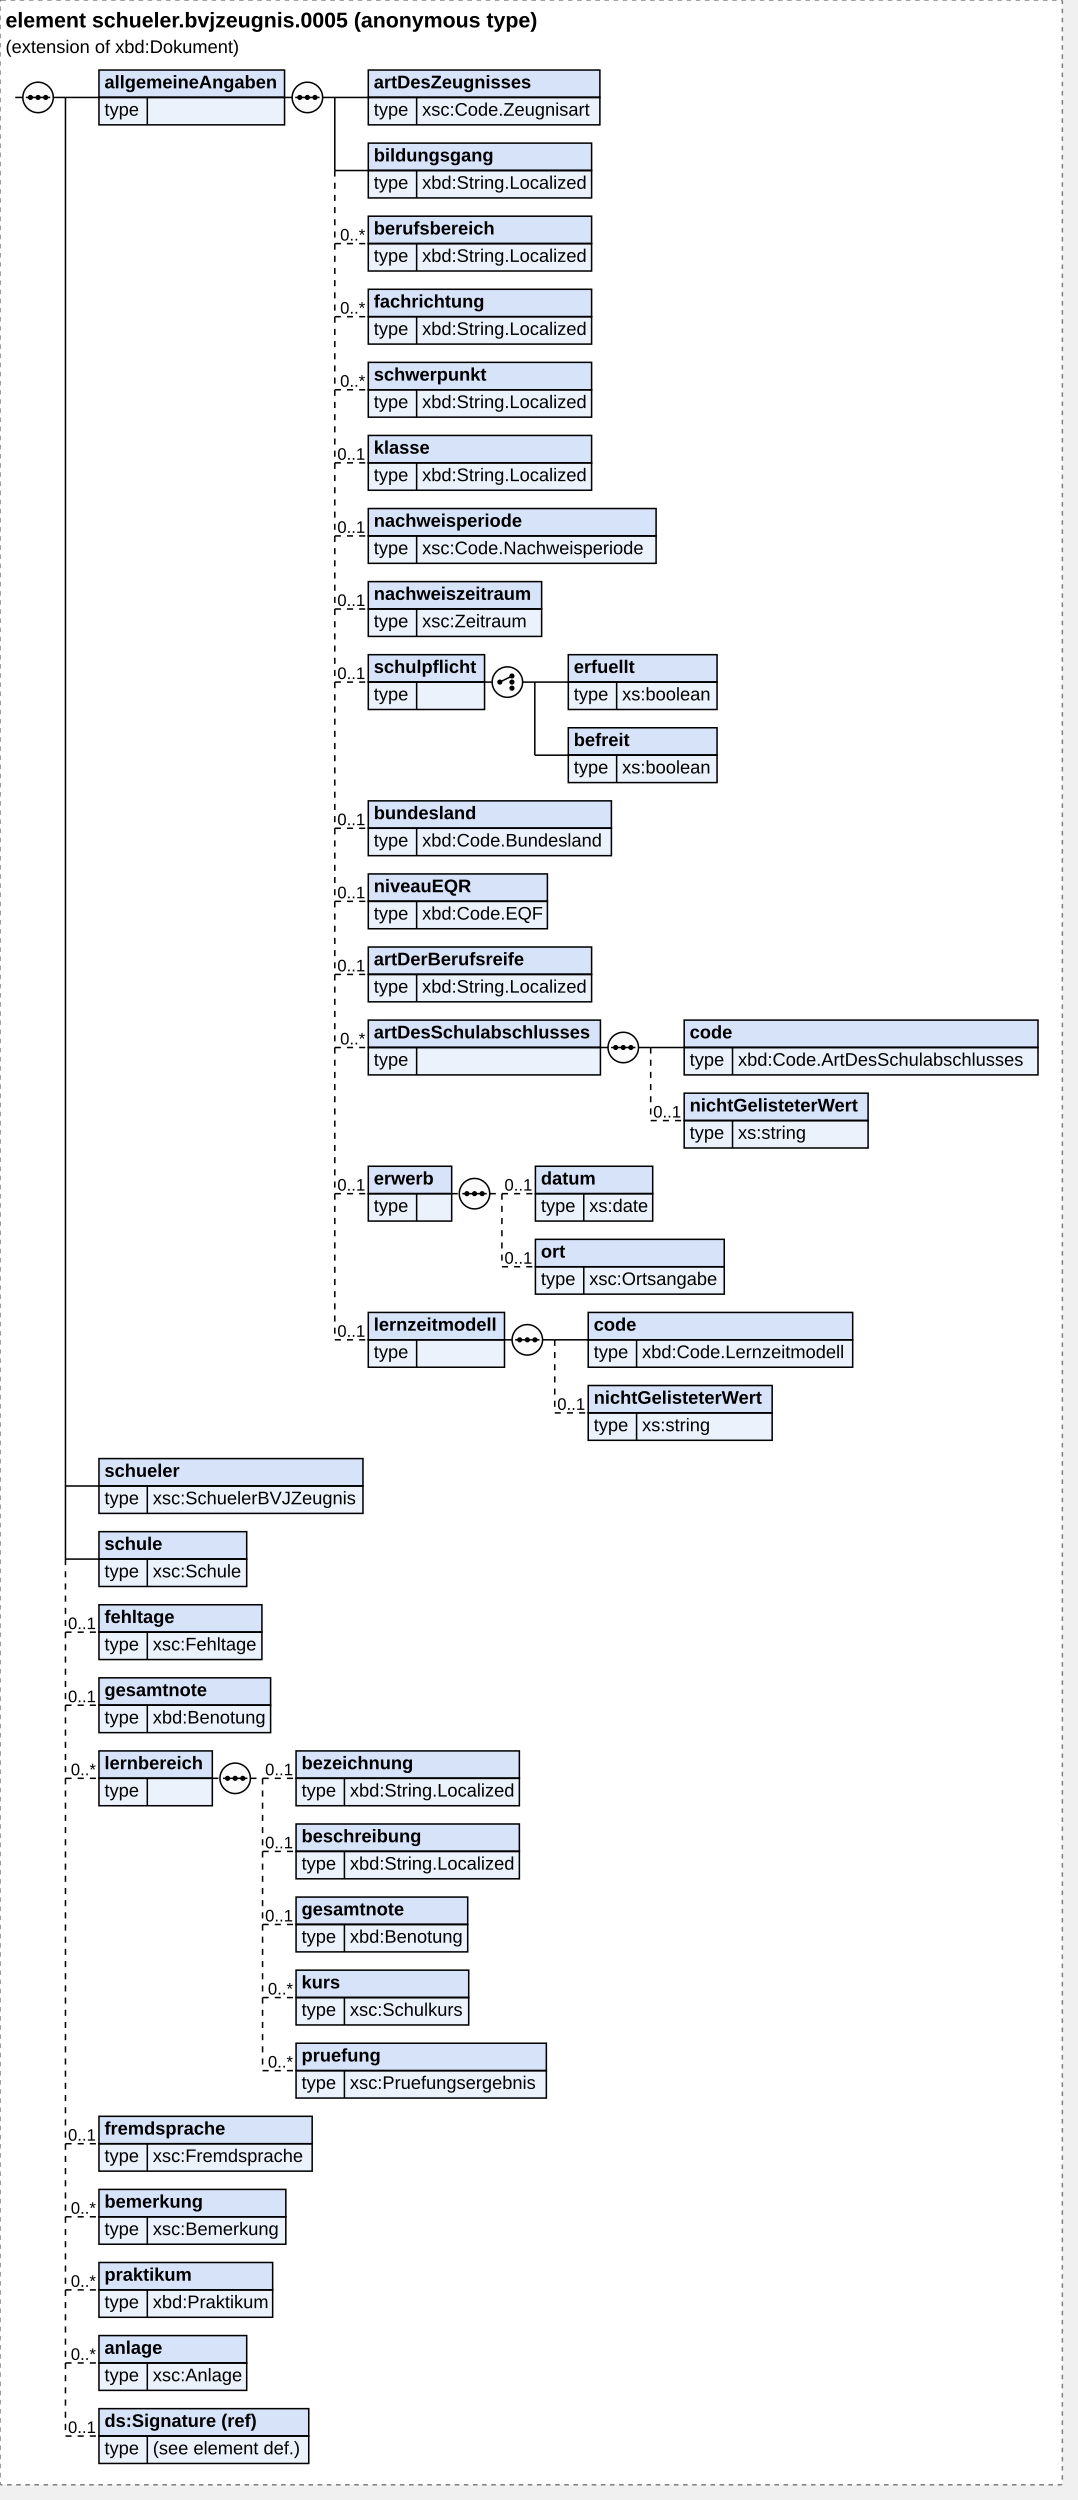
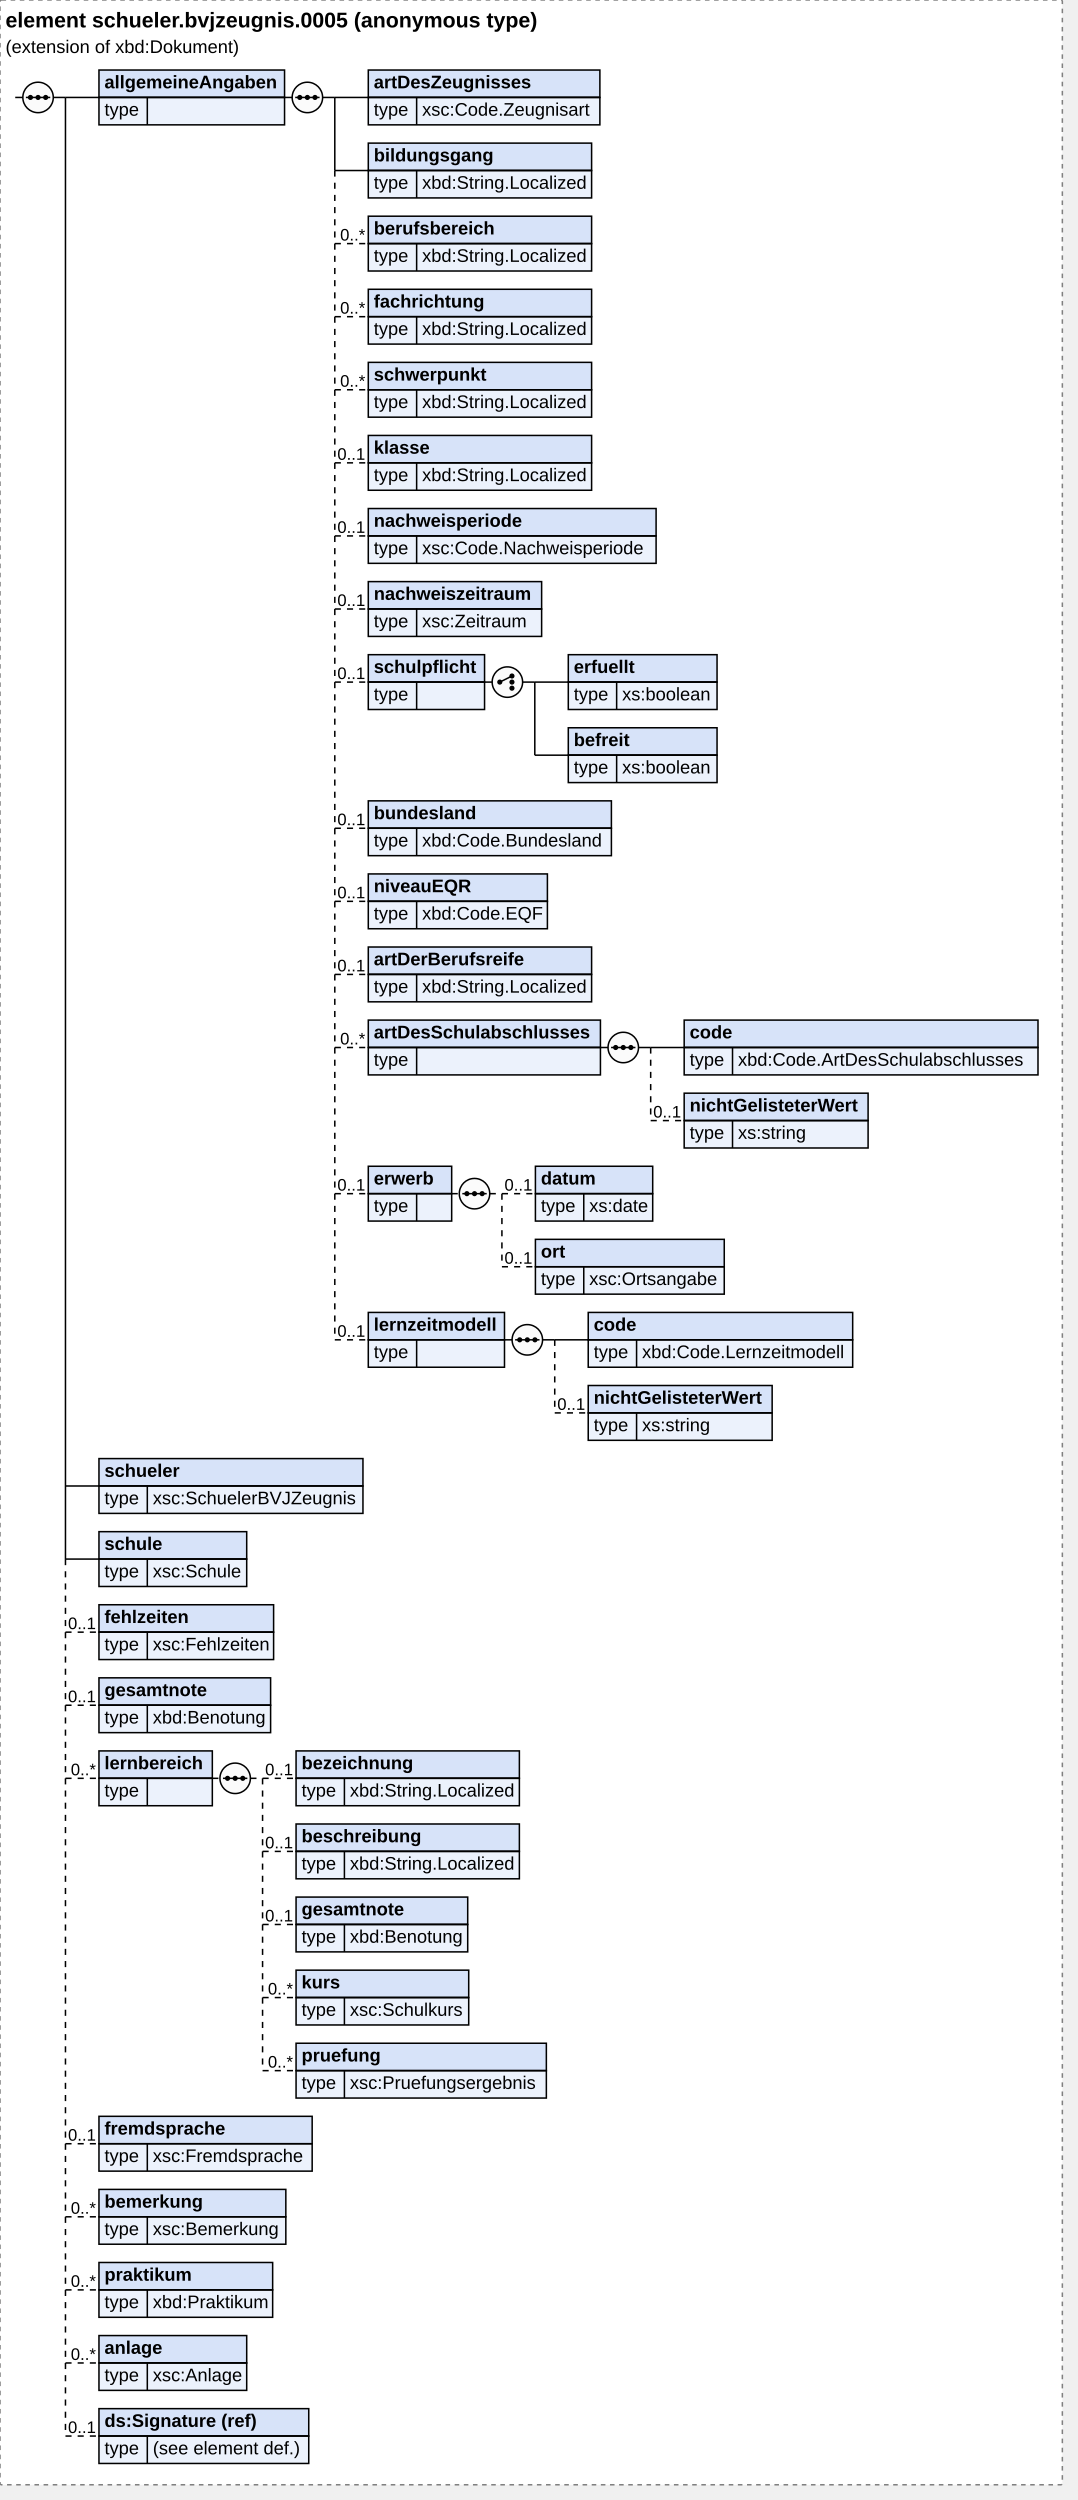
<svg xmlns="http://www.w3.org/2000/svg" width="707.756" height="1642">
  <defs>
    <style type="text/css">
                        text {
                            font-family: 'Arial';
                            fill: black;
                        }
                        text.at {
                            font-family: 'Arial';
                            fill: rgb(242, 152, 0);
                        }
                        line {
                            stroke: black;
                        }
                        line.type-structure {
                            stroke: black;
                        }
                        line.type-structure-optional {
                            stroke: black;
                            stroke-dasharray: 4, 4;
                        }
                        rect.attribute-upper {
                            stroke: black;
                            fill: rgb(255, 239, 211);
                        }
                        rect.element-upper {
                            stroke: black;
                            fill: rgb(215, 227, 249);
                        }
                        rect.element-lower {
                            stroke: black;
                            fill: rgb(236, 242, 252);
                        }
                        a text {
                            fill: black;
                        } 
                    </style>
  </defs>
  <rect width="697.756" height="1632" stroke-dasharray="3,3" rx="1" ry="1" style="stroke: grey;fill: white;" />
  <text font-size="14" x="3.6" y="18" font-weight="bold">element schueler.bvjzeugnis.0005 (anonymous type)</text>
  <text font-size="12" x="3.6" y="34.8"> (extension of xbd:Dokument)</text>
  <g transform="translate(10,46)">
    <g transform="translate(55,0)">
      <rect width="121.894" height="18" class="element-upper" />
      <rect width="121.894" height="18" y="18" class="element-lower" />
      <text font-size="12" x="3.6" y="12" font-weight="bold">allgemeineAngaben</text>
      <line x1="0" y1="18" x2="121.894" y2="18" />
      <text font-size="12" fill="grey" x="3.6" y="30">type</text>
      <line x1="31.753" y1="18" x2="31.753" y2="36" />
      <g transform="translate(121.8937,0)">
        <g transform="translate(55,0)">
          <rect width="152.109" height="18" class="element-upper" />
          <rect width="152.109" height="18" y="18" class="element-lower" />
          <text font-size="12" x="3.6" y="12" font-weight="bold">artDesZeugnisses</text>
          <line x1="0" y1="18" x2="152.109" y2="18" />
          <text font-size="12" fill="grey" x="3.6" y="30">type</text>
          <line x1="31.753" y1="18" x2="31.753" y2="36" />
          <text font-size="12" x="35.353" y="30">xsc:Code.Zeugnisart</text>
          <g transform="translate(152.1094,0)" />
        </g>
        <line x1="33" y1="18" x2="55" y2="18" class="type-structure-required" />
        <text font-size="11" fill="black" x="53" y="16" text-anchor="end" />
        <line x1="33" y1="18" x2="33" y2="18" class="type-structure-required" />
        <g transform="translate(55,48)">
          <rect width="146.672" height="18" class="element-upper" />
          <rect width="146.672" height="18" y="18" class="element-lower" />
          <text font-size="12" x="3.6" y="12" font-weight="bold">bildungsgang</text>
          <line x1="0" y1="18" x2="146.672" y2="18" />
          <text font-size="12" fill="grey" x="3.6" y="30">type</text>
          <line x1="31.753" y1="18" x2="31.753" y2="36" />
          <text font-size="12" x="35.353" y="30">xbd:String.Localized</text>
          <g transform="translate(146.6719,0)" />
        </g>
        <line x1="33" y1="66" x2="55" y2="66" class="type-structure-required" />
        <text font-size="11" fill="black" x="53" y="64" text-anchor="end" />
        <line x1="33" y1="18" x2="33" y2="66" class="type-structure-required" />
        <g transform="translate(55,96)">
          <rect width="146.672" height="18" class="element-upper" />
          <rect width="146.672" height="18" y="18" class="element-lower" />
          <text font-size="12" x="3.6" y="12" font-weight="bold">berufsbereich</text>
          <line x1="0" y1="18" x2="146.672" y2="18" />
          <text font-size="12" fill="grey" x="3.6" y="30">type</text>
          <line x1="31.753" y1="18" x2="31.753" y2="36" />
          <text font-size="12" x="35.353" y="30">xbd:String.Localized</text>
          <g transform="translate(146.6719,0)" />
        </g>
        <line x1="33" y1="114" x2="55" y2="114" class="type-structure-optional" />
        <text font-size="11" fill="black" x="53" y="112" text-anchor="end">0..*</text>
        <line x1="33" y1="66" x2="33" y2="114" class="type-structure-optional" />
        <g transform="translate(55,144)">
          <rect width="146.672" height="18" class="element-upper" />
          <rect width="146.672" height="18" y="18" class="element-lower" />
          <text font-size="12" x="3.6" y="12" font-weight="bold">fachrichtung</text>
          <line x1="0" y1="18" x2="146.672" y2="18" />
          <text font-size="12" fill="grey" x="3.6" y="30">type</text>
          <line x1="31.753" y1="18" x2="31.753" y2="36" />
          <text font-size="12" x="35.353" y="30">xbd:String.Localized</text>
          <g transform="translate(146.6719,0)" />
        </g>
        <line x1="33" y1="162" x2="55" y2="162" class="type-structure-optional" />
        <text font-size="11" fill="black" x="53" y="160" text-anchor="end">0..*</text>
        <line x1="33" y1="114" x2="33" y2="162" class="type-structure-optional" />
        <g transform="translate(55,192)">
          <rect width="146.672" height="18" class="element-upper" />
          <rect width="146.672" height="18" y="18" class="element-lower" />
          <text font-size="12" x="3.6" y="12" font-weight="bold">schwerpunkt</text>
          <line x1="0" y1="18" x2="146.672" y2="18" />
          <text font-size="12" fill="grey" x="3.6" y="30">type</text>
          <line x1="31.753" y1="18" x2="31.753" y2="36" />
          <text font-size="12" x="35.353" y="30">xbd:String.Localized</text>
          <g transform="translate(146.6719,0)" />
        </g>
        <line x1="33" y1="210" x2="55" y2="210" class="type-structure-optional" />
        <text font-size="11" fill="black" x="53" y="208" text-anchor="end">0..*</text>
        <line x1="33" y1="162" x2="33" y2="210" class="type-structure-optional" />
        <g transform="translate(55,240)">
          <rect width="146.672" height="18" class="element-upper" />
          <rect width="146.672" height="18" y="18" class="element-lower" />
          <text font-size="12" x="3.6" y="12" font-weight="bold">klasse</text>
          <line x1="0" y1="18" x2="146.672" y2="18" />
          <text font-size="12" fill="grey" x="3.6" y="30">type</text>
          <line x1="31.753" y1="18" x2="31.753" y2="36" />
          <text font-size="12" x="35.353" y="30">xbd:String.Localized</text>
          <g transform="translate(146.6719,0)" />
        </g>
        <line x1="33" y1="258" x2="55" y2="258" class="type-structure-optional" />
        <text font-size="11" fill="black" x="53" y="256" text-anchor="end">0..1</text>
        <line x1="33" y1="210" x2="33" y2="258" class="type-structure-optional" />
        <g transform="translate(55,288)">
          <rect width="189.031" height="18" class="element-upper" />
          <rect width="189.031" height="18" y="18" class="element-lower" />
          <text font-size="12" x="3.6" y="12" font-weight="bold">nachweisperiode</text>
          <line x1="0" y1="18" x2="189.031" y2="18" />
          <text font-size="12" fill="grey" x="3.6" y="30">type</text>
          <line x1="31.753" y1="18" x2="31.753" y2="36" />
          <text font-size="12" x="35.353" y="30">xsc:Code.Nachweisperiode</text>
          <g transform="translate(189.0312,0)" />
        </g>
        <line x1="33" y1="306" x2="55" y2="306" class="type-structure-optional" />
        <text font-size="11" fill="black" x="53" y="304" text-anchor="end">0..1</text>
        <line x1="33" y1="258" x2="33" y2="306" class="type-structure-optional" />
        <g transform="translate(55,336)">
          <rect width="113.847" height="18" class="element-upper" />
          <rect width="113.847" height="18" y="18" class="element-lower" />
          <text font-size="12" x="3.6" y="12" font-weight="bold">nachweiszeitraum</text>
          <line x1="0" y1="18" x2="113.847" y2="18" />
          <text font-size="12" fill="grey" x="3.6" y="30">type</text>
          <line x1="31.753" y1="18" x2="31.753" y2="36" />
          <text font-size="12" x="35.353" y="30">xsc:Zeitraum</text>
          <g transform="translate(113.8469,0)" />
        </g>
        <line x1="33" y1="354" x2="55" y2="354" class="type-structure-optional" />
        <text font-size="11" fill="black" x="53" y="352" text-anchor="end">0..1</text>
        <line x1="33" y1="306" x2="33" y2="354" class="type-structure-optional" />
        <g transform="translate(55,384)">
          <rect width="76.362" height="18" class="element-upper" />
          <rect width="76.362" height="18" y="18" class="element-lower" />
          <text font-size="12" x="3.6" y="12" font-weight="bold">schulpflicht</text>
          <line x1="0" y1="18" x2="76.362" y2="18" />
          <text font-size="12" fill="grey" x="3.6" y="30">type</text>
          <line x1="31.753" y1="18" x2="31.753" y2="36" />
          <g transform="translate(76.3625,0)">
            <g transform="translate(55,0)">
              <rect width="97.703" height="18" class="element-upper" />
              <rect width="97.703" height="18" y="18" class="element-lower" />
              <text font-size="12" x="3.6" y="12" font-weight="bold">erfuellt</text>
              <line x1="0" y1="18" x2="97.703" y2="18" />
              <text font-size="12" fill="grey" x="3.6" y="30">type</text>
              <line x1="31.753" y1="18" x2="31.753" y2="36" />
              <text font-size="12" x="35.353" y="30">xs:boolean</text>
              <g transform="translate(97.70312,0)" />
            </g>
            <line x1="33" y1="18" x2="55" y2="18" class="type-structure-required" />
            <text font-size="11" fill="black" x="53" y="16" text-anchor="end" />
            <line x1="33" y1="18" x2="33" y2="18" class="type-structure-required" />
            <g transform="translate(55,48)">
              <rect width="97.703" height="18" class="element-upper" />
              <rect width="97.703" height="18" y="18" class="element-lower" />
              <text font-size="12" x="3.6" y="12" font-weight="bold">befreit</text>
              <line x1="0" y1="18" x2="97.703" y2="18" />
              <text font-size="12" fill="grey" x="3.6" y="30">type</text>
              <line x1="31.753" y1="18" x2="31.753" y2="36" />
              <text font-size="12" x="35.353" y="30">xs:boolean</text>
              <g transform="translate(97.70312,0)" />
            </g>
            <line x1="33" y1="66" x2="55" y2="66" class="type-structure-required" />
            <text font-size="11" fill="black" x="53" y="64" text-anchor="end" />
            <line x1="33" y1="18" x2="33" y2="66" class="type-structure-required" />
            <circle cx="15" cy="18" r="10" stroke="black" fill="rgb(251, 251, 251)" />
            <line x1="0" y1="18" x2="5" y2="18" class="type-structure-required" />
            <line x1="25" y1="18" x2="33" y2="18" class="type-structure-required" />
            <circle cx="10" cy="18" r="1.2" stroke="black" fill="black" />
            <circle cx="18" cy="14" r="1.2" stroke="black" fill="black" />
            <circle cx="18" cy="18" r="1.2" stroke="black" fill="black" />
            <circle cx="18" cy="22" r="1.2" stroke="black" fill="black" />
            <line x1="10" y1="18" x2="18" y2="14" />
          </g>
        </g>
        <line x1="33" y1="402" x2="55" y2="402" class="type-structure-optional" />
        <text font-size="11" fill="black" x="53" y="400" text-anchor="end">0..1</text>
        <line x1="33" y1="354" x2="33" y2="402" class="type-structure-optional" />
        <g transform="translate(55,480)">
          <rect width="159.672" height="18" class="element-upper" />
          <rect width="159.672" height="18" y="18" class="element-lower" />
          <text font-size="12" x="3.6" y="12" font-weight="bold">bundesland</text>
          <line x1="0" y1="18" x2="159.672" y2="18" />
          <text font-size="12" fill="grey" x="3.6" y="30">type</text>
          <line x1="31.753" y1="18" x2="31.753" y2="36" />
          <text font-size="12" x="35.353" y="30">xbd:Code.Bundesland</text>
          <g transform="translate(159.6719,0)" />
        </g>
        <line x1="33" y1="498" x2="55" y2="498" class="type-structure-optional" />
        <text font-size="11" fill="black" x="53" y="496" text-anchor="end">0..1</text>
        <line x1="33" y1="402" x2="33" y2="498" class="type-structure-optional" />
        <g transform="translate(55,528)">
          <rect width="117.641" height="18" class="element-upper" />
          <rect width="117.641" height="18" y="18" class="element-lower" />
          <text font-size="12" x="3.6" y="12" font-weight="bold">niveauEQR</text>
          <line x1="0" y1="18" x2="117.641" y2="18" />
          <text font-size="12" fill="grey" x="3.6" y="30">type</text>
          <line x1="31.753" y1="18" x2="31.753" y2="36" />
          <text font-size="12" x="35.353" y="30">xbd:Code.EQF</text>
          <g transform="translate(117.6406,0)" />
        </g>
        <line x1="33" y1="546" x2="55" y2="546" class="type-structure-optional" />
        <text font-size="11" fill="black" x="53" y="544" text-anchor="end">0..1</text>
        <line x1="33" y1="498" x2="33" y2="546" class="type-structure-optional" />
        <g transform="translate(55,576)">
          <rect width="146.672" height="18" class="element-upper" />
          <rect width="146.672" height="18" y="18" class="element-lower" />
          <text font-size="12" x="3.6" y="12" font-weight="bold">artDerBerufsreife</text>
          <line x1="0" y1="18" x2="146.672" y2="18" />
          <text font-size="12" fill="grey" x="3.6" y="30">type</text>
          <line x1="31.753" y1="18" x2="31.753" y2="36" />
          <text font-size="12" x="35.353" y="30">xbd:String.Localized</text>
          <g transform="translate(146.6719,0)" />
        </g>
        <line x1="33" y1="594" x2="55" y2="594" class="type-structure-optional" />
        <text font-size="11" fill="black" x="53" y="592" text-anchor="end">0..1</text>
        <line x1="33" y1="546" x2="33" y2="594" class="type-structure-optional" />
        <g transform="translate(55,624)">
          <rect width="152.472" height="18" class="element-upper" />
          <rect width="152.472" height="18" y="18" class="element-lower" />
          <text font-size="12" x="3.6" y="12" font-weight="bold">artDesSchulabschlusses</text>
          <line x1="0" y1="18" x2="152.472" y2="18" />
          <text font-size="12" fill="grey" x="3.6" y="30">type</text>
          <line x1="31.753" y1="18" x2="31.753" y2="36" />
          <g transform="translate(152.4719,0)">
            <g transform="translate(55,0)">
              <rect width="232.391" height="18" class="element-upper" />
              <rect width="232.391" height="18" y="18" class="element-lower" />
              <text font-size="12" x="3.6" y="12" font-weight="bold">code</text>
              <line x1="0" y1="18" x2="232.391" y2="18" />
              <text font-size="12" fill="grey" x="3.6" y="30">type</text>
              <line x1="31.753" y1="18" x2="31.753" y2="36" />
              <text font-size="12" x="35.353" y="30">xbd:Code.ArtDesSchulabschlusses</text>
              <g transform="translate(232.3906,0)" />
            </g>
            <line x1="33" y1="18" x2="55" y2="18" class="type-structure-required" />
            <text font-size="11" fill="black" x="53" y="16" text-anchor="end" />
            <line x1="33" y1="18" x2="33" y2="18" class="type-structure-required" />
            <g transform="translate(55,48)">
              <rect width="120.8" height="18" class="element-upper" />
              <rect width="120.8" height="18" y="18" class="element-lower" />
              <text font-size="12" x="3.6" y="12" font-weight="bold">nichtGelisteterWert</text>
              <line x1="0" y1="18" x2="120.8" y2="18" />
              <text font-size="12" fill="grey" x="3.6" y="30">type</text>
              <line x1="31.753" y1="18" x2="31.753" y2="36" />
              <text font-size="12" x="35.353" y="30">xs:string</text>
              <g transform="translate(120.8,0)" />
            </g>
            <line x1="33" y1="66" x2="55" y2="66" class="type-structure-optional" />
            <text font-size="11" fill="black" x="53" y="64" text-anchor="end">0..1</text>
            <line x1="33" y1="18" x2="33" y2="66" class="type-structure-optional" />
            <circle cx="15" cy="18" r="10" stroke="black" fill="rgb(251, 251, 251)" />
            <line x1="0" y1="18" x2="5" y2="18" class="type-structure-required" />
            <line x1="25" y1="18" x2="33" y2="18" class="type-structure-required" />
            <circle cx="10" cy="18" r="1.2" stroke="black" fill="black" />
            <circle cx="15" cy="18" r="1.2" stroke="black" fill="black" />
            <circle cx="20" cy="18" r="1.2" stroke="black" fill="black" />
            <line x1="7" y1="18" x2="23" y2="18" />
          </g>
        </g>
        <line x1="33" y1="642" x2="55" y2="642" class="type-structure-optional" />
        <text font-size="11" fill="black" x="53" y="640" text-anchor="end">0..*</text>
        <line x1="33" y1="594" x2="33" y2="642" class="type-structure-optional" />
        <g transform="translate(55,720)">
          <rect width="54.766" height="18" class="element-upper" />
          <rect width="54.766" height="18" y="18" class="element-lower" />
          <text font-size="12" x="3.6" y="12" font-weight="bold">erwerb</text>
          <line x1="0" y1="18" x2="54.766" y2="18" />
          <text font-size="12" fill="grey" x="3.6" y="30">type</text>
          <line x1="31.753" y1="18" x2="31.753" y2="36" />
          <g transform="translate(54.76562,0)">
            <g transform="translate(55,0)">
              <rect width="77.031" height="18" class="element-upper" />
              <rect width="77.031" height="18" y="18" class="element-lower" />
              <text font-size="12" x="3.6" y="12" font-weight="bold">datum</text>
              <line x1="0" y1="18" x2="77.031" y2="18" />
              <text font-size="12" fill="grey" x="3.6" y="30">type</text>
              <line x1="31.753" y1="18" x2="31.753" y2="36" />
              <text font-size="12" x="35.353" y="30">xs:date</text>
              <g transform="translate(77.03125,0)" />
            </g>
            <line x1="33" y1="18" x2="55" y2="18" class="type-structure-optional" />
            <text font-size="11" fill="black" x="53" y="16" text-anchor="end">0..1</text>
            <line x1="33" y1="18" x2="33" y2="18" class="type-structure-optional" />
            <g transform="translate(55,48)">
              <rect width="124.031" height="18" class="element-upper" />
              <rect width="124.031" height="18" y="18" class="element-lower" />
              <text font-size="12" x="3.6" y="12" font-weight="bold">ort</text>
              <line x1="0" y1="18" x2="124.031" y2="18" />
              <text font-size="12" fill="grey" x="3.6" y="30">type</text>
              <line x1="31.753" y1="18" x2="31.753" y2="36" />
              <text font-size="12" x="35.353" y="30">xsc:Ortsangabe</text>
              <g transform="translate(124.0312,0)" />
            </g>
            <line x1="33" y1="66" x2="55" y2="66" class="type-structure-optional" />
            <text font-size="11" fill="black" x="53" y="64" text-anchor="end">0..1</text>
            <line x1="33" y1="18" x2="33" y2="66" class="type-structure-optional" />
            <circle cx="15" cy="18" r="10" stroke="black" fill="rgb(251, 251, 251)" />
            <line x1="0" y1="18" x2="5" y2="18" class="type-structure-optional" />
            <line x1="25" y1="18" x2="33" y2="18" class="type-structure-optional" />
            <circle cx="10" cy="18" r="1.2" stroke="black" fill="black" />
            <circle cx="15" cy="18" r="1.2" stroke="black" fill="black" />
            <circle cx="20" cy="18" r="1.2" stroke="black" fill="black" />
            <line x1="7" y1="18" x2="23" y2="18" />
          </g>
        </g>
        <line x1="33" y1="738" x2="55" y2="738" class="type-structure-optional" />
        <text font-size="11" fill="black" x="53" y="736" text-anchor="end">0..1</text>
        <line x1="33" y1="642" x2="33" y2="738" class="type-structure-optional" />
        <g transform="translate(55,816)">
          <rect width="89.456" height="18" class="element-upper" />
          <rect width="89.456" height="18" y="18" class="element-lower" />
          <text font-size="12" x="3.6" y="12" font-weight="bold">lernzeitmodell</text>
          <line x1="0" y1="18" x2="89.456" y2="18" />
          <text font-size="12" fill="grey" x="3.6" y="30">type</text>
          <line x1="31.753" y1="18" x2="31.753" y2="36" />
          <g transform="translate(89.45625,0)">
            <g transform="translate(55,0)">
              <rect width="173.688" height="18" class="element-upper" />
              <rect width="173.688" height="18" y="18" class="element-lower" />
              <text font-size="12" x="3.6" y="12" font-weight="bold">code</text>
              <line x1="0" y1="18" x2="173.688" y2="18" />
              <text font-size="12" fill="grey" x="3.6" y="30">type</text>
              <line x1="31.753" y1="18" x2="31.753" y2="36" />
              <text font-size="12" x="35.353" y="30">xbd:Code.Lernzeitmodell</text>
              <g transform="translate(173.6875,0)" />
            </g>
            <line x1="33" y1="18" x2="55" y2="18" class="type-structure-required" />
            <text font-size="11" fill="black" x="53" y="16" text-anchor="end" />
            <line x1="33" y1="18" x2="33" y2="18" class="type-structure-required" />
            <g transform="translate(55,48)">
              <rect width="120.8" height="18" class="element-upper" />
              <rect width="120.8" height="18" y="18" class="element-lower" />
              <text font-size="12" x="3.6" y="12" font-weight="bold">nichtGelisteterWert</text>
              <line x1="0" y1="18" x2="120.8" y2="18" />
              <text font-size="12" fill="grey" x="3.6" y="30">type</text>
              <line x1="31.753" y1="18" x2="31.753" y2="36" />
              <text font-size="12" x="35.353" y="30">xs:string</text>
              <g transform="translate(120.8,0)" />
            </g>
            <line x1="33" y1="66" x2="55" y2="66" class="type-structure-optional" />
            <text font-size="11" fill="black" x="53" y="64" text-anchor="end">0..1</text>
            <line x1="33" y1="18" x2="33" y2="66" class="type-structure-optional" />
            <circle cx="15" cy="18" r="10" stroke="black" fill="rgb(251, 251, 251)" />
            <line x1="0" y1="18" x2="5" y2="18" class="type-structure-required" />
            <line x1="25" y1="18" x2="33" y2="18" class="type-structure-required" />
            <circle cx="10" cy="18" r="1.2" stroke="black" fill="black" />
            <circle cx="15" cy="18" r="1.2" stroke="black" fill="black" />
            <circle cx="20" cy="18" r="1.2" stroke="black" fill="black" />
            <line x1="7" y1="18" x2="23" y2="18" />
          </g>
        </g>
        <line x1="33" y1="834" x2="55" y2="834" class="type-structure-optional" />
        <text font-size="11" fill="black" x="53" y="832" text-anchor="end">0..1</text>
        <line x1="33" y1="738" x2="33" y2="834" class="type-structure-optional" />
        <circle cx="15" cy="18" r="10" stroke="black" fill="rgb(251, 251, 251)" />
        <line x1="0" y1="18" x2="5" y2="18" class="type-structure-required" />
        <line x1="25" y1="18" x2="33" y2="18" class="type-structure-required" />
        <circle cx="10" cy="18" r="1.2" stroke="black" fill="black" />
        <circle cx="15" cy="18" r="1.2" stroke="black" fill="black" />
        <circle cx="20" cy="18" r="1.2" stroke="black" fill="black" />
        <line x1="7" y1="18" x2="23" y2="18" />
      </g>
    </g>
    <line x1="33" y1="18" x2="55" y2="18" class="type-structure-required" />
    <text font-size="11" fill="black" x="53" y="16" text-anchor="end" />
    <line x1="33" y1="18" x2="33" y2="18" class="type-structure-required" />
    <g transform="translate(55,912)">
      <rect width="173.391" height="18" class="element-upper" />
      <rect width="173.391" height="18" y="18" class="element-lower" />
      <text font-size="12" x="3.6" y="12" font-weight="bold">schueler</text>
      <line x1="0" y1="18" x2="173.391" y2="18" />
      <text font-size="12" fill="grey" x="3.6" y="30">type</text>
      <line x1="31.753" y1="18" x2="31.753" y2="36" />
      <text font-size="12" x="35.353" y="30">xsc:SchuelerBVJZeugnis</text>
      <g transform="translate(173.3906,0)" />
    </g>
    <line x1="33" y1="930" x2="55" y2="930" class="type-structure-required" />
    <text font-size="11" fill="black" x="53" y="928" text-anchor="end" />
    <line x1="33" y1="18" x2="33" y2="930" class="type-structure-required" />
    <g transform="translate(55,960)">
      <rect width="97.031" height="18" class="element-upper" />
      <rect width="97.031" height="18" y="18" class="element-lower" />
      <text font-size="12" x="3.6" y="12" font-weight="bold">schule</text>
      <line x1="0" y1="18" x2="97.031" y2="18" />
      <text font-size="12" fill="grey" x="3.6" y="30">type</text>
      <line x1="31.753" y1="18" x2="31.753" y2="36" />
      <text font-size="12" x="35.353" y="30">xsc:Schule</text>
      <g transform="translate(97.03125,0)" />
    </g>
    <line x1="33" y1="978" x2="55" y2="978" class="type-structure-required" />
    <text font-size="11" fill="black" x="53" y="976" text-anchor="end" />
    <line x1="33" y1="930" x2="33" y2="978" class="type-structure-required" />
    <g transform="translate(55,1008)">
-       <rect width="107.031" height="18" class="element-upper" />
-       <rect width="107.031" height="18" y="18" class="element-lower" />
-       <text font-size="12" x="3.6" y="12" font-weight="bold">fehltage</text>
-       <line x1="0" y1="18" x2="107.031" y2="18" />
-       <text font-size="12" fill="grey" x="3.6" y="30">type</text>
-       <line x1="31.753" y1="18" x2="31.753" y2="36" />
-       <text font-size="12" x="35.353" y="30">xsc:Fehltage</text>
-       <g transform="translate(107.0312,0)" />
+       <rect width="114.703" height="18" class="element-upper" />
+       <rect width="114.703" height="18" y="18" class="element-lower" />
+       <text font-size="12" x="3.6" y="12" font-weight="bold">fehlzeiten</text>
+       <line x1="0" y1="18" x2="114.703" y2="18" />
+       <text font-size="12" fill="grey" x="3.6" y="30">type</text>
+       <line x1="31.753" y1="18" x2="31.753" y2="36" />
+       <text font-size="12" x="35.353" y="30">xsc:Fehlzeiten</text>
+       <g transform="translate(114.7031,0)" />
    </g>
    <line x1="33" y1="1026" x2="55" y2="1026" class="type-structure-optional" />
    <text font-size="11" fill="black" x="53" y="1024" text-anchor="end">0..1</text>
    <line x1="33" y1="978" x2="33" y2="1026" class="type-structure-optional" />
    <g transform="translate(55,1056)">
      <rect width="112.734" height="18" class="element-upper" />
      <rect width="112.734" height="18" y="18" class="element-lower" />
      <text font-size="12" x="3.6" y="12" font-weight="bold">gesamtnote</text>
      <line x1="0" y1="18" x2="112.734" y2="18" />
      <text font-size="12" fill="grey" x="3.6" y="30">type</text>
      <line x1="31.753" y1="18" x2="31.753" y2="36" />
      <text font-size="12" x="35.353" y="30">xbd:Benotung</text>
      <g transform="translate(112.7344,0)" />
    </g>
    <line x1="33" y1="1074" x2="55" y2="1074" class="type-structure-optional" />
    <text font-size="11" fill="black" x="53" y="1072" text-anchor="end">0..1</text>
    <line x1="33" y1="1026" x2="33" y2="1074" class="type-structure-optional" />
    <g transform="translate(55,1104)">
      <rect width="74.456" height="18" class="element-upper" />
      <rect width="74.456" height="18" y="18" class="element-lower" />
      <text font-size="12" x="3.6" y="12" font-weight="bold">lernbereich</text>
      <line x1="0" y1="18" x2="74.456" y2="18" />
      <text font-size="12" fill="grey" x="3.6" y="30">type</text>
      <line x1="31.753" y1="18" x2="31.753" y2="36" />
      <g transform="translate(74.45625,0)">
        <g transform="translate(55,0)">
          <rect width="146.672" height="18" class="element-upper" />
          <rect width="146.672" height="18" y="18" class="element-lower" />
          <text font-size="12" x="3.6" y="12" font-weight="bold">bezeichnung</text>
          <line x1="0" y1="18" x2="146.672" y2="18" />
          <text font-size="12" fill="grey" x="3.6" y="30">type</text>
          <line x1="31.753" y1="18" x2="31.753" y2="36" />
          <text font-size="12" x="35.353" y="30">xbd:String.Localized</text>
          <g transform="translate(146.6719,0)" />
        </g>
        <line x1="33" y1="18" x2="55" y2="18" class="type-structure-optional" />
        <text font-size="11" fill="black" x="53" y="16" text-anchor="end">0..1</text>
        <line x1="33" y1="18" x2="33" y2="18" class="type-structure-optional" />
        <g transform="translate(55,48)">
          <rect width="146.672" height="18" class="element-upper" />
          <rect width="146.672" height="18" y="18" class="element-lower" />
          <text font-size="12" x="3.6" y="12" font-weight="bold">beschreibung</text>
          <line x1="0" y1="18" x2="146.672" y2="18" />
          <text font-size="12" fill="grey" x="3.6" y="30">type</text>
          <line x1="31.753" y1="18" x2="31.753" y2="36" />
          <text font-size="12" x="35.353" y="30">xbd:String.Localized</text>
          <g transform="translate(146.6719,0)" />
        </g>
        <line x1="33" y1="66" x2="55" y2="66" class="type-structure-optional" />
        <text font-size="11" fill="black" x="53" y="64" text-anchor="end">0..1</text>
        <line x1="33" y1="18" x2="33" y2="66" class="type-structure-optional" />
        <g transform="translate(55,96)">
          <rect width="112.734" height="18" class="element-upper" />
          <rect width="112.734" height="18" y="18" class="element-lower" />
          <text font-size="12" x="3.6" y="12" font-weight="bold">gesamtnote</text>
          <line x1="0" y1="18" x2="112.734" y2="18" />
          <text font-size="12" fill="grey" x="3.6" y="30">type</text>
          <line x1="31.753" y1="18" x2="31.753" y2="36" />
          <text font-size="12" x="35.353" y="30">xbd:Benotung</text>
          <g transform="translate(112.7344,0)" />
        </g>
        <line x1="33" y1="114" x2="55" y2="114" class="type-structure-optional" />
        <text font-size="11" fill="black" x="53" y="112" text-anchor="end">0..1</text>
        <line x1="33" y1="66" x2="33" y2="114" class="type-structure-optional" />
        <g transform="translate(55,144)">
          <rect width="113.391" height="18" class="element-upper" />
          <rect width="113.391" height="18" y="18" class="element-lower" />
          <text font-size="12" x="3.6" y="12" font-weight="bold">kurs</text>
          <line x1="0" y1="18" x2="113.391" y2="18" />
          <text font-size="12" fill="grey" x="3.6" y="30">type</text>
          <line x1="31.753" y1="18" x2="31.753" y2="36" />
          <text font-size="12" x="35.353" y="30">xsc:Schulkurs</text>
          <g transform="translate(113.3906,0)" />
        </g>
        <line x1="33" y1="162" x2="55" y2="162" class="type-structure-optional" />
        <text font-size="11" fill="black" x="53" y="160" text-anchor="end">0..*</text>
        <line x1="33" y1="114" x2="33" y2="162" class="type-structure-optional" />
        <g transform="translate(55,192)">
          <rect width="164.391" height="18" class="element-upper" />
          <rect width="164.391" height="18" y="18" class="element-lower" />
          <text font-size="12" x="3.6" y="12" font-weight="bold">pruefung</text>
          <line x1="0" y1="18" x2="164.391" y2="18" />
          <text font-size="12" fill="grey" x="3.6" y="30">type</text>
          <line x1="31.753" y1="18" x2="31.753" y2="36" />
          <text font-size="12" x="35.353" y="30">xsc:Pruefungsergebnis</text>
          <g transform="translate(164.3906,0)" />
        </g>
        <line x1="33" y1="210" x2="55" y2="210" class="type-structure-optional" />
        <text font-size="11" fill="black" x="53" y="208" text-anchor="end">0..*</text>
        <line x1="33" y1="162" x2="33" y2="210" class="type-structure-optional" />
        <circle cx="15" cy="18" r="10" stroke="black" fill="rgb(251, 251, 251)" />
        <line x1="0" y1="18" x2="5" y2="18" class="type-structure-optional" />
        <line x1="25" y1="18" x2="33" y2="18" class="type-structure-optional" />
        <circle cx="10" cy="18" r="1.2" stroke="black" fill="black" />
        <circle cx="15" cy="18" r="1.2" stroke="black" fill="black" />
        <circle cx="20" cy="18" r="1.2" stroke="black" fill="black" />
        <line x1="7" y1="18" x2="23" y2="18" />
      </g>
    </g>
    <line x1="33" y1="1122" x2="55" y2="1122" class="type-structure-optional" />
    <text font-size="11" fill="black" x="53" y="1120" text-anchor="end">0..*</text>
    <line x1="33" y1="1074" x2="33" y2="1122" class="type-structure-optional" />
    <g transform="translate(55,1344)">
      <rect width="140.031" height="18" class="element-upper" />
      <rect width="140.031" height="18" y="18" class="element-lower" />
      <text font-size="12" x="3.6" y="12" font-weight="bold">fremdsprache</text>
      <line x1="0" y1="18" x2="140.031" y2="18" />
      <text font-size="12" fill="grey" x="3.6" y="30">type</text>
      <line x1="31.753" y1="18" x2="31.753" y2="36" />
      <text font-size="12" x="35.353" y="30">xsc:Fremdsprache</text>
      <g transform="translate(140.0312,0)" />
    </g>
    <line x1="33" y1="1362" x2="55" y2="1362" class="type-structure-optional" />
    <text font-size="11" fill="black" x="53" y="1360" text-anchor="end">0..1</text>
    <line x1="33" y1="1122" x2="33" y2="1362" class="type-structure-optional" />
    <g transform="translate(55,1392)">
      <rect width="122.734" height="18" class="element-upper" />
      <rect width="122.734" height="18" y="18" class="element-lower" />
      <text font-size="12" x="3.6" y="12" font-weight="bold">bemerkung</text>
      <line x1="0" y1="18" x2="122.734" y2="18" />
      <text font-size="12" fill="grey" x="3.6" y="30">type</text>
      <line x1="31.753" y1="18" x2="31.753" y2="36" />
      <text font-size="12" x="35.353" y="30">xsc:Bemerkung</text>
      <g transform="translate(122.7344,0)" />
    </g>
    <line x1="33" y1="1410" x2="55" y2="1410" class="type-structure-optional" />
    <text font-size="11" fill="black" x="53" y="1408" text-anchor="end">0..*</text>
    <line x1="33" y1="1362" x2="33" y2="1410" class="type-structure-optional" />
    <g transform="translate(55,1440)">
      <rect width="114.078" height="18" class="element-upper" />
      <rect width="114.078" height="18" y="18" class="element-lower" />
      <text font-size="12" x="3.6" y="12" font-weight="bold">praktikum</text>
      <line x1="0" y1="18" x2="114.078" y2="18" />
      <text font-size="12" fill="grey" x="3.6" y="30">type</text>
      <line x1="31.753" y1="18" x2="31.753" y2="36" />
      <text font-size="12" x="35.353" y="30">xbd:Praktikum</text>
      <g transform="translate(114.0781,0)" />
    </g>
    <line x1="33" y1="1458" x2="55" y2="1458" class="type-structure-optional" />
    <text font-size="11" fill="black" x="53" y="1456" text-anchor="end">0..*</text>
    <line x1="33" y1="1410" x2="33" y2="1458" class="type-structure-optional" />
    <g transform="translate(55,1488)">
      <rect width="97.031" height="18" class="element-upper" />
      <rect width="97.031" height="18" y="18" class="element-lower" />
      <text font-size="12" x="3.6" y="12" font-weight="bold">anlage</text>
      <line x1="0" y1="18" x2="97.031" y2="18" />
      <text font-size="12" fill="grey" x="3.6" y="30">type</text>
      <line x1="31.753" y1="18" x2="31.753" y2="36" />
      <text font-size="12" x="35.353" y="30">xsc:Anlage</text>
      <g transform="translate(97.03125,0)" />
    </g>
    <line x1="33" y1="1506" x2="55" y2="1506" class="type-structure-optional" />
    <text font-size="11" fill="black" x="53" y="1504" text-anchor="end">0..*</text>
    <line x1="33" y1="1458" x2="33" y2="1506" class="type-structure-optional" />
    <g transform="translate(55,1536)">
      <rect width="137.781" height="18" class="element-upper" />
      <rect width="137.781" height="18" y="18" class="element-lower" />
      <text font-size="12" x="3.6" y="12" font-weight="bold">ds:Signature (ref)</text>
      <line x1="0" y1="18" x2="137.781" y2="18" />
      <text font-size="12" fill="grey" x="3.6" y="30">type</text>
      <line x1="31.753" y1="18" x2="31.753" y2="36" />
      <text font-size="12" x="35.353" y="30">(see element def.)</text>
      <g transform="translate(137.7812,0)" />
    </g>
    <line x1="33" y1="1554" x2="55" y2="1554" class="type-structure-optional" />
    <text font-size="11" fill="black" x="53" y="1552" text-anchor="end">0..1</text>
    <line x1="33" y1="1506" x2="33" y2="1554" class="type-structure-optional" />
    <circle cx="15" cy="18" r="10" stroke="black" fill="rgb(251, 251, 251)" />
    <line x1="0" y1="18" x2="5" y2="18" class="type-structure-required" />
    <line x1="25" y1="18" x2="33" y2="18" class="type-structure-required" />
    <circle cx="10" cy="18" r="1.2" stroke="black" fill="black" />
    <circle cx="15" cy="18" r="1.2" stroke="black" fill="black" />
    <circle cx="20" cy="18" r="1.2" stroke="black" fill="black" />
    <line x1="7" y1="18" x2="23" y2="18" />
  </g>
</svg>
